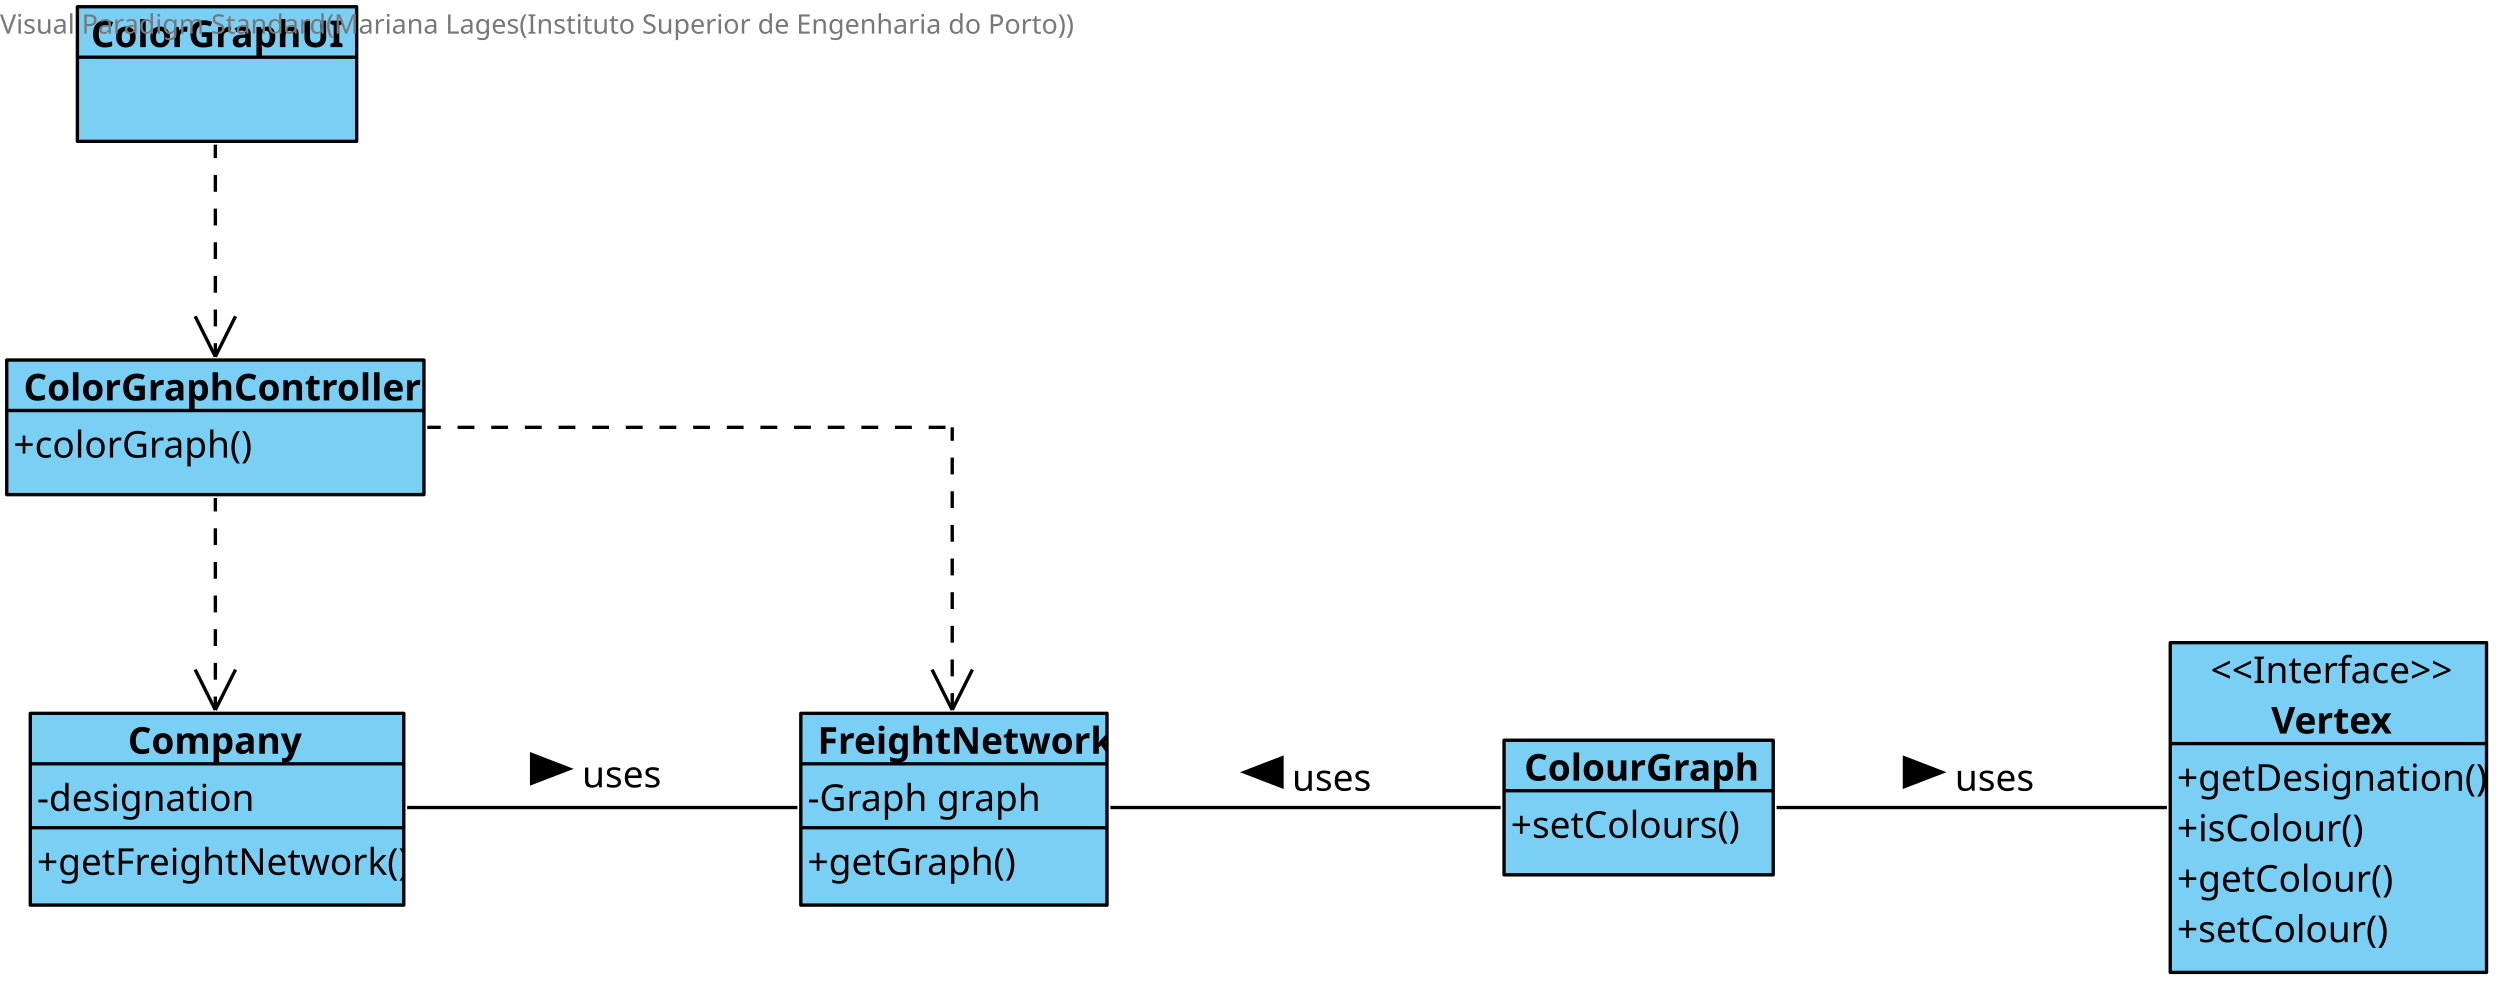
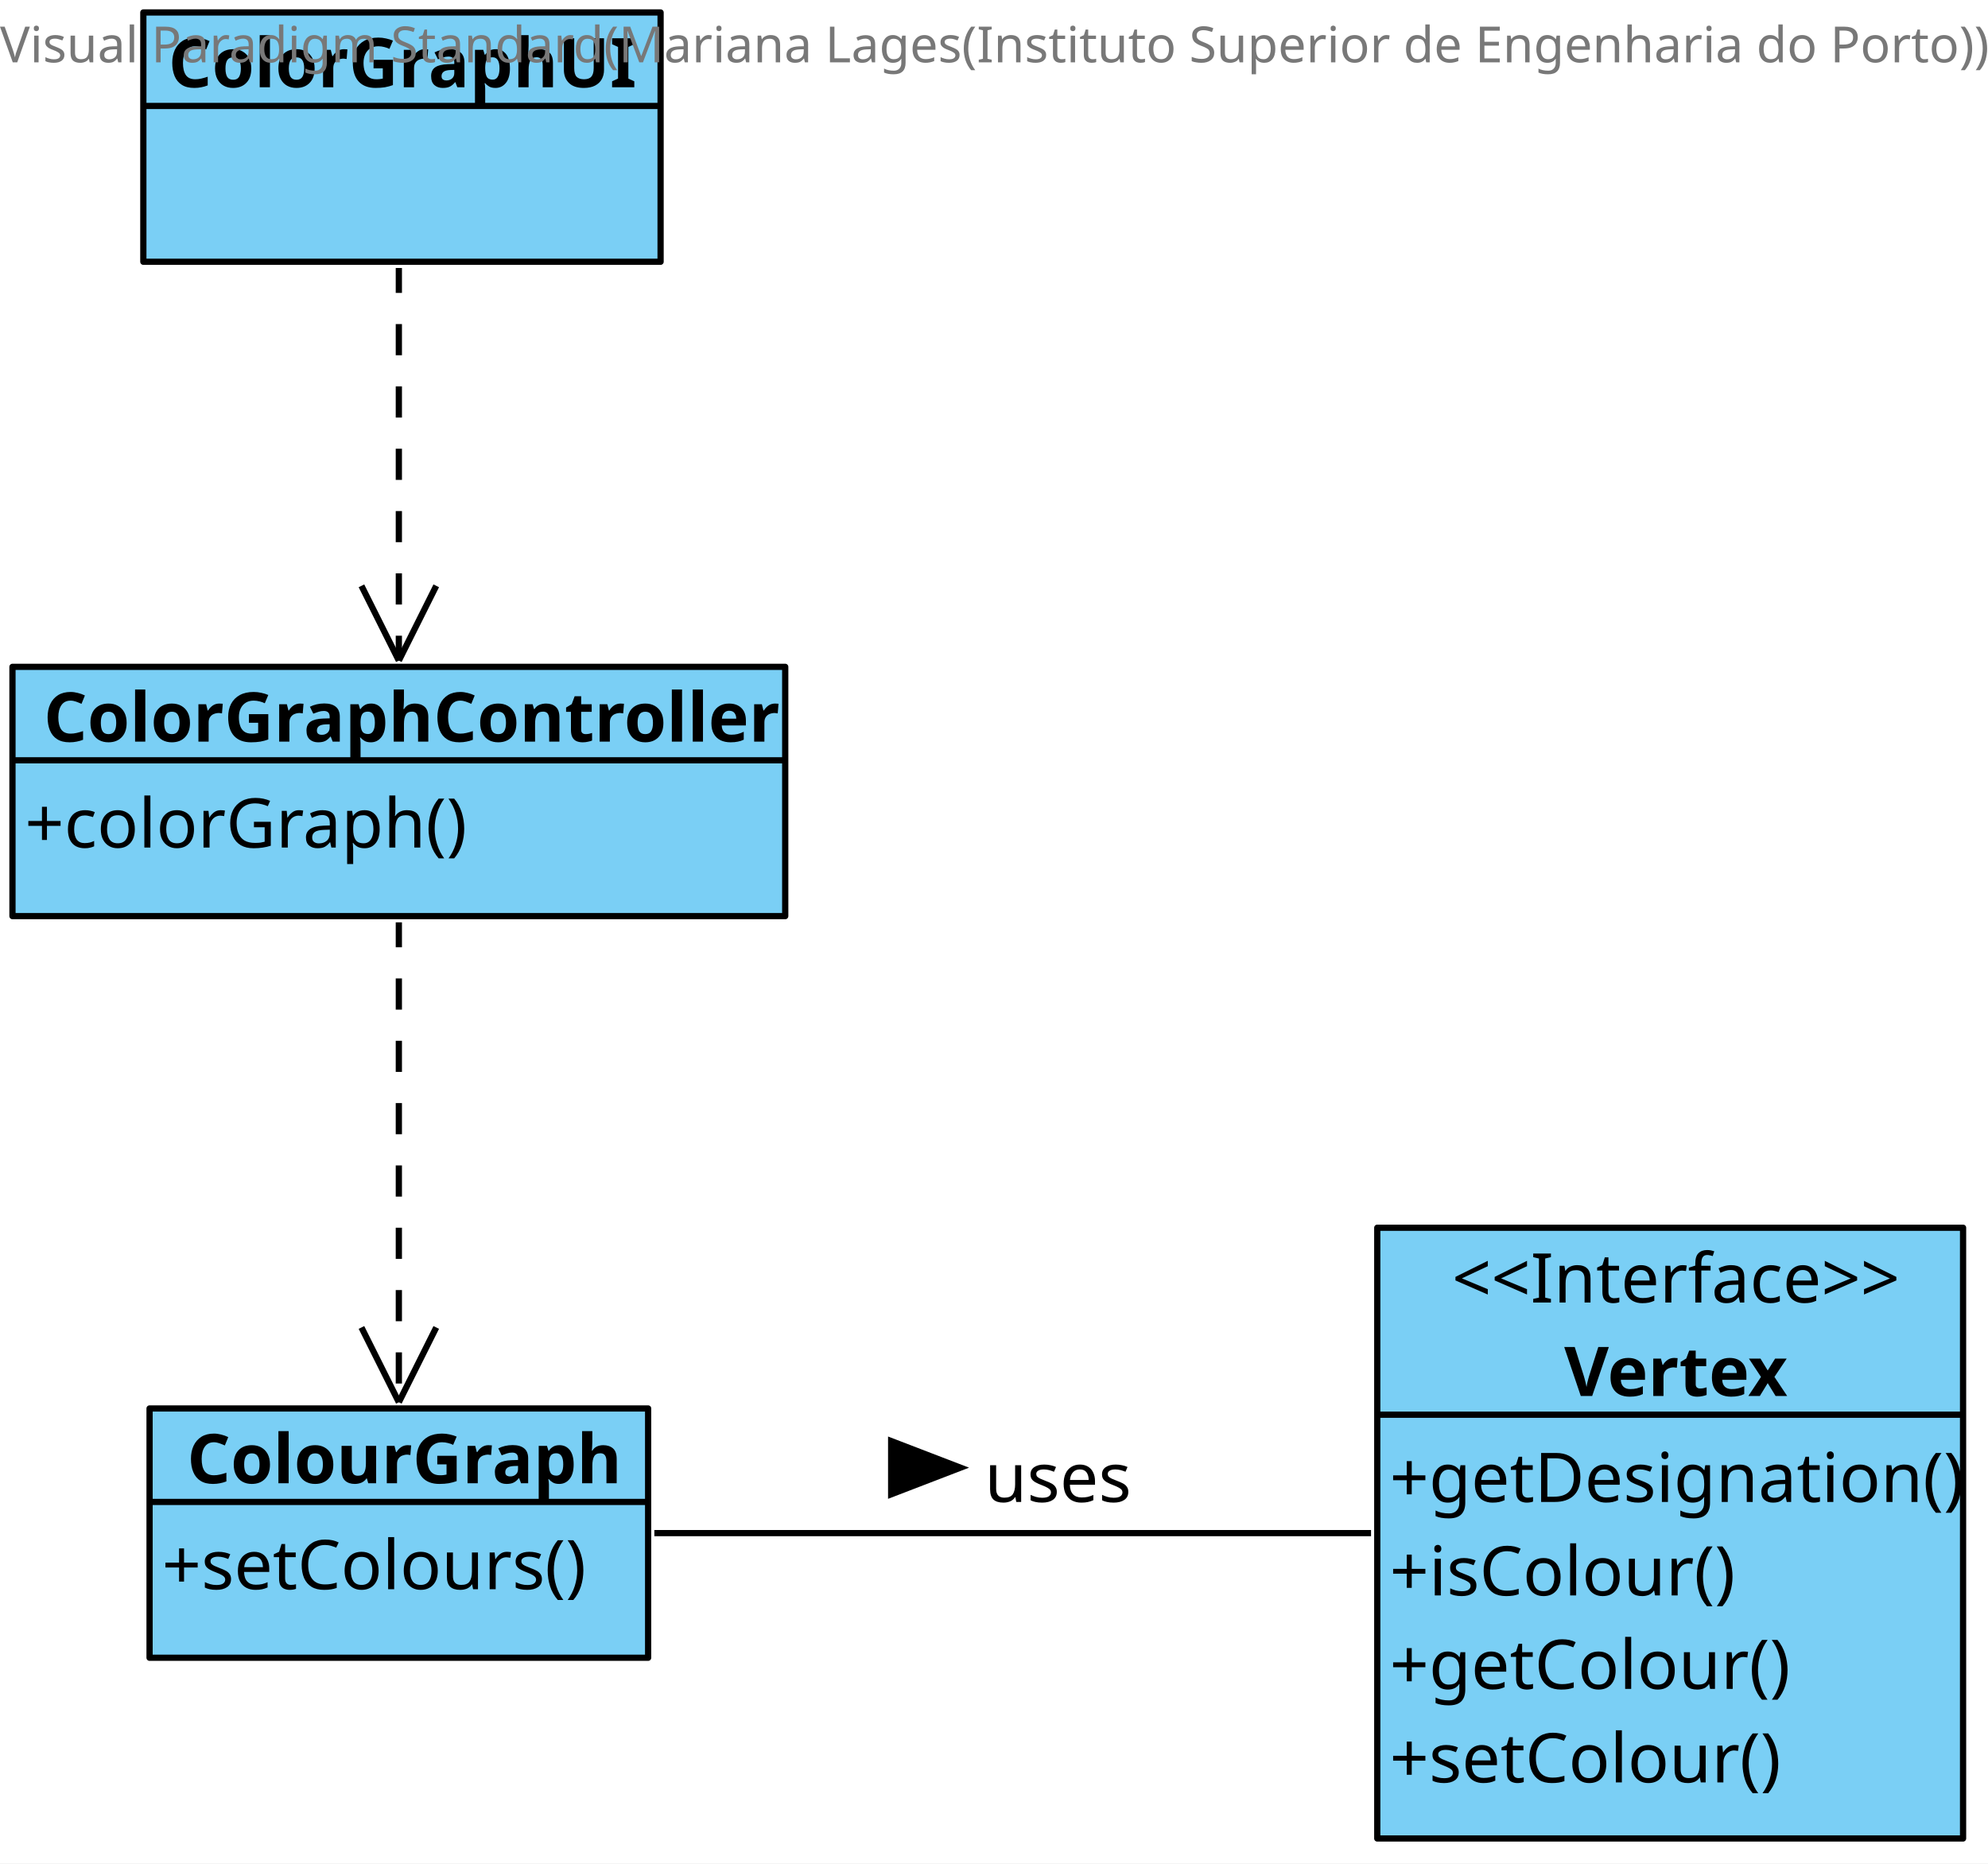
- <svg xmlns="http://www.w3.org/2000/svg" fill-opacity="0" color-rendering="auto" color-interpolation="auto" text-rendering="auto" stroke="rgb(0,0,0)" stroke-linecap="square" width="743" stroke-miterlimit="10" shape-rendering="auto" stroke-opacity="0" fill="rgb(0,0,0)" stroke-dasharray="none" font-weight="normal" stroke-width="1" height="293" font-family="'Dialog'" font-style="normal" stroke-linejoin="miter" font-size="12px" stroke-dashoffset="0" image-rendering="auto">
+ <svg xmlns="http://www.w3.org/2000/svg" fill-opacity="0" color-rendering="auto" color-interpolation="auto" text-rendering="auto" stroke="rgb(0,0,0)" stroke-linecap="square" width="319" stroke-miterlimit="10" shape-rendering="auto" stroke-opacity="0" fill="rgb(0,0,0)" stroke-dasharray="none" font-weight="normal" stroke-width="1" height="299" font-family="'Dialog'" font-style="normal" stroke-linejoin="miter" font-size="12px" stroke-dashoffset="0" image-rendering="auto">
  <defs id="genericDefs" />
  <g>
    <defs id="defs1">
      <clipPath clipPathUnits="userSpaceOnUse" id="clipPath1">
        <path d="M-7 -7 L94 -7 L94 51 L-7 51 L-7 -7 Z" />
      </clipPath>
      <clipPath clipPathUnits="userSpaceOnUse" id="clipPath2">
        <path d="M0 0 L0 25 L83 25 L83 0 Z" />
      </clipPath>
      <clipPath clipPathUnits="userSpaceOnUse" id="clipPath3">
        <path d="M0 0 L0 15 L83 15 L83 0 Z" />
      </clipPath>
      <clipPath clipPathUnits="userSpaceOnUse" id="clipPath4">
        <path d="M-7 -7 L135 -7 L135 51 L-7 51 L-7 -7 Z" />
      </clipPath>
      <clipPath clipPathUnits="userSpaceOnUse" id="clipPath5">
        <path d="M0 0 L0 25 L124 25 L124 0 Z" />
      </clipPath>
      <clipPath clipPathUnits="userSpaceOnUse" id="clipPath6">
        <path d="M0 0 L0 15 L124 15 L124 0 Z" />
      </clipPath>
      <clipPath clipPathUnits="userSpaceOnUse" id="clipPath7">
-         <path d="M-7 -7 L122 -7 L122 68 L-7 68 L-7 -7 Z" />
+         <path d="M-7 -7 L91 -7 L91 51 L-7 51 L-7 -7 Z" />
      </clipPath>
      <clipPath clipPathUnits="userSpaceOnUse" id="clipPath8">
-         <path d="M0 0 L0 42 L111 42 L111 0 Z" />
+         <path d="M0 0 L0 25 L80 25 L80 0 Z" />
      </clipPath>
      <clipPath clipPathUnits="userSpaceOnUse" id="clipPath9">
-         <path d="M0 0 L0 15 L111 15 L111 0 Z" />
+         <path d="M0 0 L0 15 L80 15 L80 0 Z" />
      </clipPath>
      <clipPath clipPathUnits="userSpaceOnUse" id="clipPath10">
-         <path d="M-7 -7 L102 -7 L102 68 L-7 68 L-7 -7 Z" />
+         <path d="M-7 -7 L105 -7 L105 109 L-7 109 L-7 -7 Z" />
      </clipPath>
      <clipPath clipPathUnits="userSpaceOnUse" id="clipPath11">
-         <path d="M0 0 L0 42 L91 42 L91 0 Z" />
+         <path d="M0 0 L0 68 L94 68 L94 0 Z" />
      </clipPath>
      <clipPath clipPathUnits="userSpaceOnUse" id="clipPath12">
-         <path d="M0 0 L0 15 L91 15 L91 0 Z" />
+         <path d="M0 0 L0 30 L94 30 L94 0 Z" />
      </clipPath>
      <clipPath clipPathUnits="userSpaceOnUse" id="clipPath13">
-         <path d="M-7 -7 L91 -7 L91 51 L-7 51 L-7 -7 Z" />
+         <path d="M0 0 L104 0 L104 167 L0 167 L0 0 Z" />
      </clipPath>
      <clipPath clipPathUnits="userSpaceOnUse" id="clipPath14">
-         <path d="M0 0 L0 25 L80 25 L80 0 Z" />
+         <path d="M0 0 L0 167 L104 167 L104 0 Z" />
      </clipPath>
      <clipPath clipPathUnits="userSpaceOnUse" id="clipPath15">
-         <path d="M0 0 L0 15 L80 15 L80 0 Z" />
+         <path d="M0 0 L219 0 L219 104 L0 104 L0 0 Z" />
      </clipPath>
      <clipPath clipPathUnits="userSpaceOnUse" id="clipPath16">
-         <path d="M-7 -7 L105 -7 L105 109 L-7 109 L-7 -7 Z" />
+         <path d="M138 33 L138 49 L76 49 L76 33 ZM0 0 L0 104 L219 104 L219 0 Z" />
      </clipPath>
      <clipPath clipPathUnits="userSpaceOnUse" id="clipPath17">
-         <path d="M0 0 L0 68 L94 68 L94 0 Z" />
+         <path d="M0 0 L104 0 L104 181 L0 181 L0 0 Z" />
      </clipPath>
      <clipPath clipPathUnits="userSpaceOnUse" id="clipPath18">
-         <path d="M0 0 L0 30 L94 30 L94 0 Z" />
+         <path d="M0 0 L0 181 L104 181 L104 0 Z" />
      </clipPath>
      <clipPath clipPathUnits="userSpaceOnUse" id="clipPath19">
-         <path d="M0 0 L104 0 L104 167 L0 167 L0 0 Z" />
+         <path d="M-62 -16 L124 -16 L124 32 L-62 32 L-62 -16 Z" />
      </clipPath>
      <clipPath clipPathUnits="userSpaceOnUse" id="clipPath20">
-         <path d="M0 0 L0 167 L104 167 L104 0 Z" />
-       </clipPath>
-       <clipPath clipPathUnits="userSpaceOnUse" id="clipPath21">
-         <path d="M0 0 L220 0 L220 104 L0 104 L0 0 Z" />
-       </clipPath>
-       <clipPath clipPathUnits="userSpaceOnUse" id="clipPath22">
-         <path d="M137 32 L137 48 L75 48 L75 32 ZM0 0 L0 104 L220 104 L220 0 Z" />
-       </clipPath>
-       <clipPath clipPathUnits="userSpaceOnUse" id="clipPath23">
-         <path d="M138 33 L138 49 L76 49 L76 33 ZM0 0 L0 104 L220 104 L220 0 Z" />
-       </clipPath>
-       <clipPath clipPathUnits="userSpaceOnUse" id="clipPath24">
-         <path d="M139 33 L139 49 L77 49 L77 33 ZM0 0 L0 104 L220 104 L220 0 Z" />
-       </clipPath>
-       <clipPath clipPathUnits="userSpaceOnUse" id="clipPath25">
-         <path d="M0 0 L260 0 L260 188 L0 188 L0 0 Z" />
-       </clipPath>
-       <clipPath clipPathUnits="userSpaceOnUse" id="clipPath26">
-         <path d="M131 145 L131 161 L69 161 L69 145 ZM0 0 L0 188 L260 188 L260 0 Z" />
-       </clipPath>
-       <clipPath clipPathUnits="userSpaceOnUse" id="clipPath27">
-         <path d="M-62 -16 L124 -16 L124 32 L-62 32 L-62 -16 Z" />
-       </clipPath>
-       <clipPath clipPathUnits="userSpaceOnUse" id="clipPath28">
        <path d="M-72 -16 L114 -16 L114 32 L-72 32 L-72 -16 Z" />
      </clipPath>
    </defs>
    <g fill="white" text-rendering="geometricPrecision" fill-opacity="1" stroke-opacity="1" stroke="white">
-       <rect x="0" width="743" height="293" y="0" stroke="none" />
+       <rect x="0" width="319" height="299" y="0" stroke="none" />
    </g>
    <g font-size="11px" transform="translate(23,2)" fill-opacity="1" fill="rgb(122,207,245)" text-rendering="geometricPrecision" image-rendering="optimizeQuality" font-family="sans-serif" stroke="rgb(122,207,245)" font-weight="bold" stroke-opacity="1">
      <rect x="0" width="83" height="40" y="0" clip-path="url(#clipPath1)" stroke="none" />
    </g>
    <g fill-opacity="1" text-rendering="geometricPrecision" stroke="black" stroke-linecap="butt" transform="translate(23,2)" stroke-miterlimit="0" stroke-opacity="1" fill="black" font-weight="bold" font-family="sans-serif" stroke-linejoin="round" font-size="11px" image-rendering="optimizeQuality">
      <rect fill="none" x="0" width="83" height="40" y="0" clip-path="url(#clipPath1)" />
      <line y2="15" fill="none" x1="0" clip-path="url(#clipPath1)" x2="83" y1="15" />
    </g>
    <g font-size="11px" transform="translate(23,2)" fill-opacity="1" fill="black" text-rendering="geometricPrecision" image-rendering="optimizeQuality" font-family="sans-serif" stroke="black" font-weight="bold" stroke-opacity="1">
      <text x="4" xml:space="preserve" y="12" clip-path="url(#clipPath3)" stroke="none">ColorGraphUI</text>
    </g>
    <g font-size="11px" transform="translate(2,107)" fill-opacity="1" fill="rgb(122,207,245)" text-rendering="geometricPrecision" image-rendering="optimizeQuality" font-family="sans-serif" stroke="rgb(122,207,245)" font-weight="bold" stroke-opacity="1">
      <rect x="0" width="124" height="40" y="0" clip-path="url(#clipPath4)" stroke="none" />
    </g>
    <g fill-opacity="1" text-rendering="geometricPrecision" stroke="black" stroke-linecap="butt" transform="translate(2,107)" stroke-miterlimit="0" stroke-opacity="1" fill="black" font-weight="bold" font-family="sans-serif" stroke-linejoin="round" font-size="11px" image-rendering="optimizeQuality">
      <rect fill="none" x="0" width="124" height="40" y="0" clip-path="url(#clipPath4)" />
      <line y2="15" fill="none" x1="0" clip-path="url(#clipPath4)" x2="124" y1="15" />
    </g>
    <g font-size="11px" transform="matrix(1,0,0,1,2,122)" fill-opacity="1" fill="black" text-rendering="geometricPrecision" image-rendering="optimizeQuality" font-family="sans-serif" stroke="black" stroke-opacity="1">
      <text x="2" xml:space="preserve" y="14" clip-path="url(#clipPath5)" stroke="none">+colorGraph()</text>
    </g>
    <g font-size="11px" transform="translate(2,107)" fill-opacity="1" fill="black" text-rendering="geometricPrecision" image-rendering="optimizeQuality" font-family="sans-serif" stroke="black" font-weight="bold" stroke-opacity="1">
      <text x="5" xml:space="preserve" y="12" clip-path="url(#clipPath6)" stroke="none">ColorGraphController</text>
    </g>
-     <g font-size="11px" transform="translate(9,212)" fill-opacity="1" fill="rgb(122,207,245)" text-rendering="geometricPrecision" image-rendering="optimizeQuality" font-family="sans-serif" stroke="rgb(122,207,245)" font-weight="bold" stroke-opacity="1">
-       <rect x="0" width="111" height="57" y="0" clip-path="url(#clipPath7)" stroke="none" />
+     <g font-size="11px" transform="translate(24,226)" fill-opacity="1" fill="rgb(122,207,245)" text-rendering="geometricPrecision" image-rendering="optimizeQuality" font-family="sans-serif" stroke="rgb(122,207,245)" font-weight="bold" stroke-opacity="1">
+       <rect x="0" width="80" height="40" y="0" clip-path="url(#clipPath7)" stroke="none" />
    </g>
-     <g fill-opacity="1" text-rendering="geometricPrecision" stroke="black" stroke-linecap="butt" transform="translate(9,212)" stroke-miterlimit="0" stroke-opacity="1" fill="black" font-weight="bold" font-family="sans-serif" stroke-linejoin="round" font-size="11px" image-rendering="optimizeQuality">
-       <rect fill="none" x="0" width="111" height="57" y="0" clip-path="url(#clipPath7)" />
-       <line y2="15" fill="none" x1="0" clip-path="url(#clipPath7)" x2="111" y1="15" />
+     <g fill-opacity="1" text-rendering="geometricPrecision" stroke="black" stroke-linecap="butt" transform="translate(24,226)" stroke-miterlimit="0" stroke-opacity="1" fill="black" font-weight="bold" font-family="sans-serif" stroke-linejoin="round" font-size="11px" image-rendering="optimizeQuality">
+       <rect fill="none" x="0" width="80" height="40" y="0" clip-path="url(#clipPath7)" />
+       <line y2="15" fill="none" x1="0" clip-path="url(#clipPath7)" x2="80" y1="15" />
    </g>
-     <g font-size="11px" transform="matrix(1,0,0,1,9,227)" fill-opacity="1" fill="black" text-rendering="geometricPrecision" image-rendering="optimizeQuality" font-family="sans-serif" stroke="black" stroke-opacity="1">
-       <text x="2" xml:space="preserve" y="14" clip-path="url(#clipPath8)" stroke="none">-designation</text>
+     <g font-size="11px" transform="matrix(1,0,0,1,24,241)" fill-opacity="1" fill="black" text-rendering="geometricPrecision" image-rendering="optimizeQuality" font-family="sans-serif" stroke="black" stroke-opacity="1">
+       <text x="2" xml:space="preserve" y="14" clip-path="url(#clipPath8)" stroke="none">+setColours()</text>
    </g>
-     <g stroke-linecap="butt" font-size="11px" transform="matrix(1,0,0,1,9,227)" fill-opacity="1" fill="black" text-rendering="geometricPrecision" image-rendering="optimizeQuality" font-family="sans-serif" stroke-linejoin="bevel" stroke="black" stroke-opacity="1" stroke-miterlimit="0">
-       <line y2="19" fill="none" x1="0" clip-path="url(#clipPath8)" x2="111" y1="19" />
+     <g font-size="11px" transform="translate(24,226)" fill-opacity="1" fill="black" text-rendering="geometricPrecision" image-rendering="optimizeQuality" font-family="sans-serif" stroke="black" font-weight="bold" stroke-opacity="1">
+       <text x="6" xml:space="preserve" y="12" clip-path="url(#clipPath9)" stroke="none">ColourGraph</text>
    </g>
-     <g font-size="11px" transform="matrix(1,0,0,1,9,227)" fill-opacity="1" fill="black" text-rendering="geometricPrecision" image-rendering="optimizeQuality" font-family="sans-serif" stroke="black" stroke-opacity="1">
-       <text x="2" xml:space="preserve" y="33" clip-path="url(#clipPath8)" stroke="none">+getFreightNetwork()</text>
+     <g font-size="11px" transform="translate(221,197)" fill-opacity="1" fill="rgb(122,207,245)" text-rendering="geometricPrecision" image-rendering="optimizeQuality" font-family="sans-serif" stroke="rgb(122,207,245)" font-weight="bold" stroke-opacity="1">
+       <rect x="0" width="94" height="98" y="0" clip-path="url(#clipPath10)" stroke="none" />
    </g>
-     <g font-size="11px" transform="translate(9,212)" fill-opacity="1" fill="black" text-rendering="geometricPrecision" image-rendering="optimizeQuality" font-family="sans-serif" stroke="black" font-weight="bold" stroke-opacity="1">
-       <text x="29" xml:space="preserve" y="12" clip-path="url(#clipPath9)" stroke="none">Company</text>
+     <g fill-opacity="1" text-rendering="geometricPrecision" stroke="black" stroke-linecap="butt" transform="translate(221,197)" stroke-miterlimit="0" stroke-opacity="1" fill="black" font-weight="bold" font-family="sans-serif" stroke-linejoin="round" font-size="11px" image-rendering="optimizeQuality">
+       <rect fill="none" x="0" width="94" height="98" y="0" clip-path="url(#clipPath10)" />
+       <line y2="30" fill="none" x1="0" clip-path="url(#clipPath10)" x2="94" y1="30" />
    </g>
-     <g font-size="11px" transform="translate(238,212)" fill-opacity="1" fill="rgb(122,207,245)" text-rendering="geometricPrecision" image-rendering="optimizeQuality" font-family="sans-serif" stroke="rgb(122,207,245)" font-weight="bold" stroke-opacity="1">
-       <rect x="0" width="91" height="57" y="0" clip-path="url(#clipPath10)" stroke="none" />
+     <g font-size="11px" transform="matrix(1,0,0,1,221,227)" fill-opacity="1" fill="black" text-rendering="geometricPrecision" image-rendering="optimizeQuality" font-family="sans-serif" stroke="black" stroke-opacity="1">
+       <text x="2" xml:space="preserve" y="14" clip-path="url(#clipPath11)" stroke="none">+getDesignation()</text>
    </g>
-     <g fill-opacity="1" text-rendering="geometricPrecision" stroke="black" stroke-linecap="butt" transform="translate(238,212)" stroke-miterlimit="0" stroke-opacity="1" fill="black" font-weight="bold" font-family="sans-serif" stroke-linejoin="round" font-size="11px" image-rendering="optimizeQuality">
-       <rect fill="none" x="0" width="91" height="57" y="0" clip-path="url(#clipPath10)" />
-       <line y2="15" fill="none" x1="0" clip-path="url(#clipPath10)" x2="91" y1="15" />
+     <g font-size="11px" transform="matrix(1,0,0,1,221,227)" fill-opacity="1" fill="black" text-rendering="geometricPrecision" image-rendering="optimizeQuality" font-family="sans-serif" stroke="black" stroke-opacity="1">
+       <text x="2" xml:space="preserve" y="29" clip-path="url(#clipPath11)" stroke="none">+isColour()</text>
    </g>
-     <g font-size="11px" transform="matrix(1,0,0,1,238,227)" fill-opacity="1" fill="black" text-rendering="geometricPrecision" image-rendering="optimizeQuality" font-family="sans-serif" stroke="black" stroke-opacity="1">
-       <text x="2" xml:space="preserve" y="14" clip-path="url(#clipPath11)" stroke="none">-Graph graph</text>
+     <g font-size="11px" transform="matrix(1,0,0,1,221,227)" fill-opacity="1" fill="black" text-rendering="geometricPrecision" image-rendering="optimizeQuality" font-family="sans-serif" stroke="black" stroke-opacity="1">
+       <text x="2" xml:space="preserve" y="44" clip-path="url(#clipPath11)" stroke="none">+getColour()</text>
    </g>
-     <g stroke-linecap="butt" font-size="11px" transform="matrix(1,0,0,1,238,227)" fill-opacity="1" fill="black" text-rendering="geometricPrecision" image-rendering="optimizeQuality" font-family="sans-serif" stroke-linejoin="bevel" stroke="black" stroke-opacity="1" stroke-miterlimit="0">
-       <line y2="19" fill="none" x1="0" clip-path="url(#clipPath11)" x2="91" y1="19" />
+     <g font-size="11px" transform="matrix(1,0,0,1,221,227)" fill-opacity="1" fill="black" text-rendering="geometricPrecision" image-rendering="optimizeQuality" font-family="sans-serif" stroke="black" stroke-opacity="1">
+       <text x="2" xml:space="preserve" y="59" clip-path="url(#clipPath11)" stroke="none">+setColour()</text>
    </g>
-     <g font-size="11px" transform="matrix(1,0,0,1,238,227)" fill-opacity="1" fill="black" text-rendering="geometricPrecision" image-rendering="optimizeQuality" font-family="sans-serif" stroke="black" stroke-opacity="1">
-       <text x="2" xml:space="preserve" y="33" clip-path="url(#clipPath11)" stroke="none">+getGraph()</text>
-     </g>
-     <g font-size="11px" transform="translate(238,212)" fill-opacity="1" fill="black" text-rendering="geometricPrecision" image-rendering="optimizeQuality" font-family="sans-serif" stroke="black" font-weight="bold" stroke-opacity="1">
-       <text x="5" xml:space="preserve" y="12" clip-path="url(#clipPath12)" stroke="none">FreightNetwork</text>
-     </g>
-     <g font-size="11px" transform="translate(447,220)" fill-opacity="1" fill="rgb(122,207,245)" text-rendering="geometricPrecision" image-rendering="optimizeQuality" font-family="sans-serif" stroke="rgb(122,207,245)" font-weight="bold" stroke-opacity="1">
-       <rect x="0" width="80" height="40" y="0" clip-path="url(#clipPath13)" stroke="none" />
-     </g>
-     <g fill-opacity="1" text-rendering="geometricPrecision" stroke="black" stroke-linecap="butt" transform="translate(447,220)" stroke-miterlimit="0" stroke-opacity="1" fill="black" font-weight="bold" font-family="sans-serif" stroke-linejoin="round" font-size="11px" image-rendering="optimizeQuality">
-       <rect fill="none" x="0" width="80" height="40" y="0" clip-path="url(#clipPath13)" />
-       <line y2="15" fill="none" x1="0" clip-path="url(#clipPath13)" x2="80" y1="15" />
-     </g>
-     <g font-size="11px" transform="matrix(1,0,0,1,447,235)" fill-opacity="1" fill="black" text-rendering="geometricPrecision" image-rendering="optimizeQuality" font-family="sans-serif" stroke="black" stroke-opacity="1">
-       <text x="2" xml:space="preserve" y="14" clip-path="url(#clipPath14)" stroke="none">+setColours()</text>
-     </g>
-     <g font-size="11px" transform="translate(447,220)" fill-opacity="1" fill="black" text-rendering="geometricPrecision" image-rendering="optimizeQuality" font-family="sans-serif" stroke="black" font-weight="bold" stroke-opacity="1">
-       <text x="6" xml:space="preserve" y="12" clip-path="url(#clipPath15)" stroke="none">ColourGraph</text>
-     </g>
-     <g font-size="11px" transform="translate(645,191)" fill-opacity="1" fill="rgb(122,207,245)" text-rendering="geometricPrecision" image-rendering="optimizeQuality" font-family="sans-serif" stroke="rgb(122,207,245)" font-weight="bold" stroke-opacity="1">
-       <rect x="0" width="94" height="98" y="0" clip-path="url(#clipPath16)" stroke="none" />
-     </g>
-     <g fill-opacity="1" text-rendering="geometricPrecision" stroke="black" stroke-linecap="butt" transform="translate(645,191)" stroke-miterlimit="0" stroke-opacity="1" fill="black" font-weight="bold" font-family="sans-serif" stroke-linejoin="round" font-size="11px" image-rendering="optimizeQuality">
-       <rect fill="none" x="0" width="94" height="98" y="0" clip-path="url(#clipPath16)" />
-       <line y2="30" fill="none" x1="0" clip-path="url(#clipPath16)" x2="94" y1="30" />
-     </g>
-     <g font-size="11px" transform="matrix(1,0,0,1,645,221)" fill-opacity="1" fill="black" text-rendering="geometricPrecision" image-rendering="optimizeQuality" font-family="sans-serif" stroke="black" stroke-opacity="1">
-       <text x="2" xml:space="preserve" y="14" clip-path="url(#clipPath17)" stroke="none">+getDesignation()</text>
-     </g>
-     <g font-size="11px" transform="matrix(1,0,0,1,645,221)" fill-opacity="1" fill="black" text-rendering="geometricPrecision" image-rendering="optimizeQuality" font-family="sans-serif" stroke="black" stroke-opacity="1">
-       <text x="2" xml:space="preserve" y="29" clip-path="url(#clipPath17)" stroke="none">+isColour()</text>
-     </g>
-     <g font-size="11px" transform="matrix(1,0,0,1,645,221)" fill-opacity="1" fill="black" text-rendering="geometricPrecision" image-rendering="optimizeQuality" font-family="sans-serif" stroke="black" stroke-opacity="1">
-       <text x="2" xml:space="preserve" y="44" clip-path="url(#clipPath17)" stroke="none">+getColour()</text>
-     </g>
-     <g font-size="11px" transform="matrix(1,0,0,1,645,221)" fill-opacity="1" fill="black" text-rendering="geometricPrecision" image-rendering="optimizeQuality" font-family="sans-serif" stroke="black" stroke-opacity="1">
-       <text x="2" xml:space="preserve" y="59" clip-path="url(#clipPath17)" stroke="none">+setColour()</text>
-     </g>
-     <g font-size="11px" transform="translate(645,191)" fill-opacity="1" fill="black" text-rendering="geometricPrecision" image-rendering="optimizeQuality" font-family="sans-serif" stroke="black" stroke-opacity="1">
-       <text x="12" xml:space="preserve" y="12" clip-path="url(#clipPath18)" stroke="none">&lt;&lt;Interface&gt;&gt;</text>
-       <text x="30" xml:space="preserve" y="27" clip-path="url(#clipPath18)" font-weight="bold" stroke="none">Vertex</text>
+     <g font-size="11px" transform="translate(221,197)" fill-opacity="1" fill="black" text-rendering="geometricPrecision" image-rendering="optimizeQuality" font-family="sans-serif" stroke="black" stroke-opacity="1">
+       <text x="12" xml:space="preserve" y="12" clip-path="url(#clipPath12)" stroke="none">&lt;&lt;Interface&gt;&gt;</text>
+       <text x="30" xml:space="preserve" y="27" clip-path="url(#clipPath12)" font-weight="bold" stroke="none">Vertex</text>
    </g>
    <g fill-opacity="1" text-rendering="geometricPrecision" stroke="black" stroke-linecap="butt" transform="translate(14,-7)" stroke-opacity="1" fill="black" stroke-dasharray="5" font-family="sans-serif" stroke-linejoin="round" font-size="11px" stroke-dashoffset="1" image-rendering="optimizeQuality">
-       <line y2="113" fill="none" x1="50" clip-path="url(#clipPath20)" x2="50" y1="50" />
-       <line clip-path="url(#clipPath20)" stroke-dashoffset="0" fill="none" x1="50" x2="56" y1="113" y2="101" stroke-dasharray="none" />
-       <line clip-path="url(#clipPath20)" stroke-dashoffset="0" fill="none" x1="50" x2="44" y1="113" y2="101" stroke-dasharray="none" />
+       <line y2="113" fill="none" x1="50" clip-path="url(#clipPath14)" x2="50" y1="50" />
+       <line clip-path="url(#clipPath14)" stroke-dashoffset="0" fill="none" x1="50" x2="56" y1="113" y2="101" stroke-dasharray="none" />
+       <line clip-path="url(#clipPath14)" stroke-dashoffset="0" fill="none" x1="50" x2="44" y1="113" y2="101" stroke-dasharray="none" />
+     </g>
+     <g stroke-linecap="butt" font-size="11px" transform="translate(55,196)" fill-opacity="1" fill="black" text-rendering="geometricPrecision" image-rendering="optimizeQuality" font-family="sans-serif" stroke-linejoin="round" stroke="black" stroke-opacity="1">
+       <line y2="50" fill="none" x1="50" clip-path="url(#clipPath16)" x2="165" y1="50" />
    </g>
    <g fill-opacity="1" text-rendering="geometricPrecision" stroke="black" stroke-linecap="butt" transform="translate(14,98)" stroke-opacity="1" fill="black" stroke-dasharray="5" font-family="sans-serif" stroke-linejoin="round" font-size="11px" stroke-dashoffset="1" image-rendering="optimizeQuality">
-       <line y2="113" fill="none" x1="50" clip-path="url(#clipPath20)" x2="50" y1="50" />
-       <line clip-path="url(#clipPath20)" stroke-dashoffset="0" fill="none" x1="50" x2="56" y1="113" y2="101" stroke-dasharray="none" />
-       <line clip-path="url(#clipPath20)" stroke-dashoffset="0" fill="none" x1="50" x2="44" y1="113" y2="101" stroke-dasharray="none" />
+       <line y2="127" fill="none" x1="50" clip-path="url(#clipPath18)" x2="50" y1="50" />
+       <line clip-path="url(#clipPath18)" stroke-dashoffset="0" fill="none" x1="50" x2="56" y1="127" y2="115" stroke-dasharray="none" />
+       <line clip-path="url(#clipPath18)" stroke-dashoffset="0" fill="none" x1="50" x2="44" y1="127" y2="115" stroke-dasharray="none" />
    </g>
-     <g stroke-linecap="butt" font-size="11px" transform="translate(71,190)" fill-opacity="1" fill="black" text-rendering="geometricPrecision" image-rendering="optimizeQuality" font-family="sans-serif" stroke-linejoin="round" stroke="black" stroke-opacity="1">
-       <line y2="50" fill="none" x1="50" clip-path="url(#clipPath22)" x2="166" y1="50" />
-     </g>
-     <g stroke-linecap="butt" font-size="11px" transform="translate(478,190)" fill-opacity="1" fill="black" text-rendering="geometricPrecision" image-rendering="optimizeQuality" font-family="sans-serif" stroke-linejoin="round" stroke="black" stroke-opacity="1">
-       <line y2="50" fill="none" x1="50" clip-path="url(#clipPath23)" x2="166" y1="50" />
-     </g>
-     <g stroke-linecap="butt" font-size="11px" transform="translate(280,190)" fill-opacity="1" fill="black" text-rendering="geometricPrecision" image-rendering="optimizeQuality" font-family="sans-serif" stroke-linejoin="round" stroke="black" stroke-opacity="1">
-       <line y2="50" fill="none" x1="166" clip-path="url(#clipPath24)" x2="50" y1="50" />
-     </g>
-     <g fill-opacity="1" text-rendering="geometricPrecision" stroke="black" stroke-linecap="butt" transform="translate(77,77)" stroke-opacity="1" fill="black" stroke-dasharray="5" font-family="sans-serif" stroke-linejoin="round" font-size="11px" stroke-dashoffset="1" image-rendering="optimizeQuality">
-       <line y2="50" fill="none" x1="50" clip-path="url(#clipPath26)" x2="206" y1="50" />
-       <line y2="134" fill="none" x1="206" clip-path="url(#clipPath26)" x2="206" y1="50" />
-       <line clip-path="url(#clipPath26)" stroke-dashoffset="0" fill="none" x1="206" x2="212" y1="134" y2="122" stroke-dasharray="none" />
-       <line clip-path="url(#clipPath26)" stroke-dashoffset="0" fill="none" x1="206" x2="200" y1="134" y2="122" stroke-dasharray="none" />
-     </g>
-     <g font-size="11px" transform="translate(367,223)" fill-opacity="1" fill="black" text-rendering="geometricPrecision" image-rendering="optimizeQuality" font-family="sans-serif" stroke="black" stroke-opacity="1">
-       <path d="M1.5 6.5 L14.5 1.5 L14.5 11.5 Z" stroke="none" clip-path="url(#clipPath28)" />
-       <text x="27" xml:space="preserve" y="12" clip-path="url(#clipPath27)" transform="translate(-10,0)" stroke="none">uses</text>
-     </g>
-     <g font-size="11px" transform="translate(564,223)" fill-opacity="1" fill="black" text-rendering="geometricPrecision" image-rendering="optimizeQuality" font-family="sans-serif" stroke="black" stroke-opacity="1">
-       <path d="M14.5 6.5 L1.5 11.5 L1.5 1.5 Z" stroke="none" clip-path="url(#clipPath28)" />
-       <text x="27" xml:space="preserve" y="12" clip-path="url(#clipPath27)" transform="translate(-10,0)" stroke="none">uses</text>
-     </g>
-     <g font-size="11px" transform="translate(156,222)" fill-opacity="1" fill="black" text-rendering="geometricPrecision" image-rendering="optimizeQuality" font-family="sans-serif" stroke="black" stroke-opacity="1">
-       <path d="M14.5 6.5 L1.5 11.5 L1.5 1.5 Z" stroke="none" clip-path="url(#clipPath28)" />
-       <text x="27" xml:space="preserve" y="12" clip-path="url(#clipPath27)" transform="translate(-10,0)" stroke="none">uses</text>
+     <g font-size="11px" transform="translate(141,229)" fill-opacity="1" fill="black" text-rendering="geometricPrecision" image-rendering="optimizeQuality" font-family="sans-serif" stroke="black" stroke-opacity="1">
+       <path d="M14.5 6.5 L1.5 11.5 L1.5 1.5 Z" stroke="none" clip-path="url(#clipPath20)" />
+       <text x="27" xml:space="preserve" y="12" clip-path="url(#clipPath19)" transform="translate(-10,0)" stroke="none">uses</text>
    </g>
    <g font-size="8px" fill-opacity="1" fill="rgb(120,120,120)" text-rendering="geometricPrecision" image-rendering="optimizeQuality" stroke="rgb(120,120,120)" stroke-opacity="1">
      <text x="0" xml:space="preserve" y="10" stroke="none">Visual Paradigm Standard(Mariana Lages(Instituto Superior de Engenharia do Porto))</text>
    </g>
  </g>
</svg>
